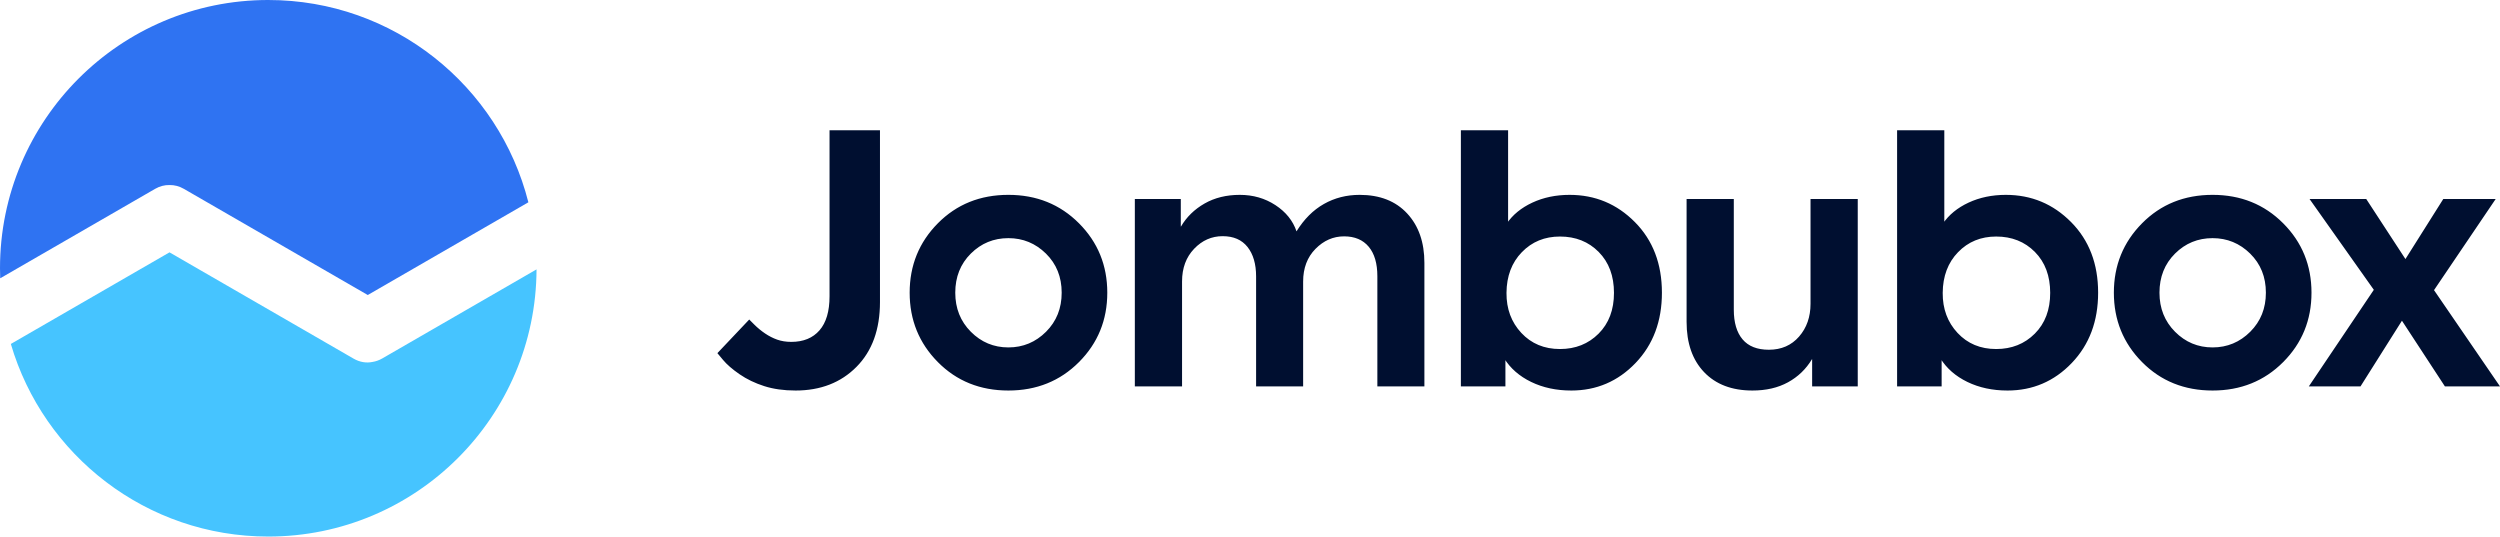
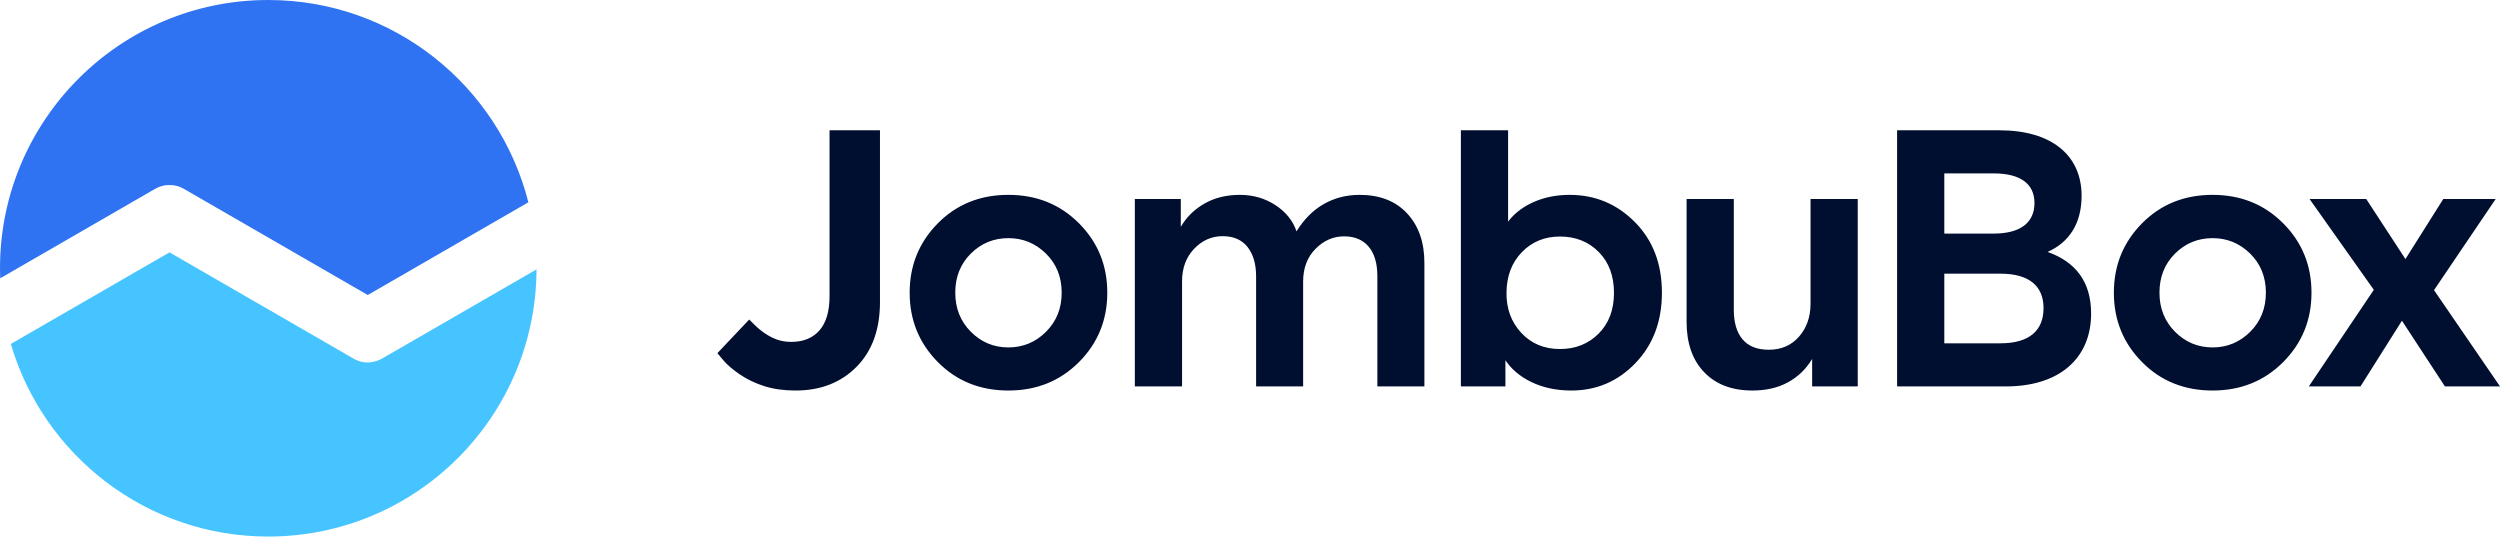
<svg xmlns="http://www.w3.org/2000/svg" xml:space="preserve" width="169.333mm" height="36.343mm" version="1.1" style="shape-rendering:geometricPrecision; text-rendering:geometricPrecision; image-rendering:optimizeQuality; fill-rule:evenodd; clip-rule:evenodd" viewBox="0 0 5517.41 1184.15">
  <defs>
    <style type="text/css">
   
    .fil1 {fill:#2F73F2}
    .fil2 {fill:#46C4FF}
    .fil0 {fill:#000F30;fill-rule:nonzero}
   
  </style>
  </defs>
  <g id="Capa_x0020_1">
    <g id="_2416401648288">
-       <path class="fil0" d="M1755.75 861.86c-26.05,0 -49.08,-3.29 -69.21,-9.74 -20.13,-6.44 -38.29,-15.12 -54.34,-26.18 -16.05,-11.05 -28.15,-21.58 -36.44,-31.57 -8.29,-10 -12.5,-15 -12.5,-15 0,0 0,0 0,0l70.26 -74.21c0,0 0,0 0,0 0,0 3.69,3.69 11.06,11.06 7.37,7.37 15.4,13.94 23.95,19.73 8.55,5.79 17.37,10.27 26.57,13.56 9.21,3.29 19.61,5 31.19,5 26.84,0 47.63,-8.55 62.36,-25.53 14.74,-16.97 22.11,-41.97 22.11,-75.12l0 -366.31c0,0 0,0 0,0 0,0 0,0 0,0l111.31 0c0,0 0,0 0,0 0,0 0,0 0,0l0 378.94c0,60.52 -17.23,108.15 -51.71,143.01 -34.47,34.87 -79.34,52.37 -134.59,52.37zm469.72 0c-62.37,0 -114.21,-20.92 -155.65,-62.76 -41.45,-41.85 -62.23,-92.89 -62.23,-153.16l0 0c0,-60.26 20.78,-111.31 62.23,-153.15 41.44,-41.85 93.29,-62.76 155.65,-62.76 62.1,0 114.07,20.91 155.78,62.76 41.72,41.84 62.5,92.88 62.5,153.15l0 0c0,60.26 -20.78,111.31 -62.5,153.16 -41.71,41.84 -93.68,62.76 -155.78,62.76zm0 -95.13c32.36,0 60.13,-11.57 83.15,-34.6 23.02,-23.02 34.47,-51.71 34.47,-86.18l0 0c0,-34.73 -11.58,-63.54 -34.73,-86.31 -23.16,-22.76 -50.79,-34.07 -82.89,-34.07 -32.37,0 -60,11.31 -82.89,34.07 -22.9,22.77 -34.34,51.58 -34.34,86.31l0 0c0,34.47 11.44,63.16 34.34,86.18 22.89,23.03 50.52,34.6 82.89,34.6zm279.07 86.05c0,0 0,0 0,0 0,0 0,0 0,0l0 -413.67c0,0 0,0 0,0 0,0 0,0 0,0l101.44 0c0,0 0,0 0,0 0,0 0,0 0,0l0 73.43 -10.66 -12.63 11.06 0c12.36,-21.06 29.73,-38.02 52.1,-50.79 22.37,-12.76 48.29,-19.07 77.75,-19.07 29.21,0 55.39,7.49 78.56,22.63 23.15,15.13 38.68,34.47 46.57,57.89 16.58,-26.84 36.71,-46.97 60.39,-60.39 23.68,-13.43 50,-20.13 78.95,-20.13 44.47,0 79.47,13.68 104.86,41.05 25.4,27.37 38.03,63.67 38.03,108.94l0 272.75c0,0 0,0 0,0 0,0 0,0 0,0l-103.81 0c0,0 0,0 0,0 0,0 0,0 0,0l0 -243.14c0,-28.16 -6.31,-49.88 -19.08,-65.13 -12.76,-15.27 -30.92,-22.9 -54.34,-22.9 -23.95,0 -45,9.21 -63.15,27.64 -18.16,18.42 -27.24,42.49 -27.24,72.23l0 231.3c0,0 0,0 0,0 0,0 0,0 0,0l-103.81 0c0,0 0,0 0,0 0,0 0,0 0,0l0 -242.75c0,-27.37 -6.32,-49.08 -18.95,-65 -12.63,-15.92 -30.92,-23.82 -54.87,-23.82 -24.21,0 -45.13,9.21 -62.89,27.76 -17.76,18.56 -26.7,42.63 -26.7,72.1l0 231.7c0,0 0,0 0,0 0,0 0,0 0,0l-104.21 0zm963.11 9.08c-32.89,0 -62.36,-6.32 -88.41,-18.94 -26.05,-12.64 -45.92,-30.01 -59.61,-52.1l-22.1 0 24.87 -22.9 0 84.87c0,0 0,0 0,0 0,0 0,0 0,0l-98.29 0c0,0 0,0 0,0 0,0 0,0 0,0l0 -565.24c0,0 0,0 0,0 0,0 0,0 0,0l104.21 0c0,0 0,0 0,0 0,0 0,0 0,0l0 203.28 -3.16 2.77c13.15,-19.48 32.1,-35 56.71,-46.45 24.61,-11.44 51.97,-17.1 82.23,-17.1 56.32,0 104.35,20 144.08,60.13 39.74,40.13 59.61,92.09 59.61,155.78l0 0c0,62.89 -19.34,114.6 -58.16,155.13 -38.81,40.53 -86.17,60.79 -141.97,60.79zm-24.87 -91.58c34.21,0 62.63,-11.31 85.26,-33.94 22.64,-22.64 33.95,-52.63 33.95,-89.99l0 0c0,-37.37 -11.18,-67.5 -33.68,-90.27 -22.5,-22.76 -51.05,-34.07 -85.53,-34.07 -33.68,0 -61.71,11.44 -84.07,34.47 -22.36,23.02 -33.68,53.02 -33.94,89.86l0 0c-0.26,35.25 10.66,64.73 32.76,88.41 22.11,23.68 50.53,35.53 85.26,35.53zm424.72 91.58c-45.26,0 -80.78,-13.55 -106.57,-40.53 -25.79,-26.97 -38.69,-63.94 -38.69,-111.04l0 -271.18c0,0 0,0 0,0 0,0 0,0 0,0l104.2 0c0,0 0,0 0,0 0,0 0,0 0,0l0 244.33c0,28.42 6.45,50.26 19.35,65.52 12.9,15.26 32.23,22.9 58.02,22.9 27.63,0 49.87,-9.74 66.7,-29.08 16.84,-19.34 25.26,-43.42 25.26,-72.36l0 -231.31c0,0 0,0 0,0 0,0 0,0 0,0l104.21 0c0,0 0,0 0,0 0,0 0,0 0,0l0 413.67c0,0 0,0 0,0 0,0 0,0 0,0l-100.66 0c0,0 0,0 0,0 0,0 0,0 0,0l0 -111.31 51.32 51.31 -51.71 0c-13.15,21.85 -30.79,38.82 -52.9,50.92 -22.1,12.11 -48.28,18.16 -78.54,18.16zm562.86 0c-32.89,0 -62.36,-6.32 -88.41,-18.94 -26.05,-12.64 -45.92,-30.01 -59.61,-52.1l-22.1 0 24.87 -22.9 0 84.87c0,0 0,0 0,0 0,0 0,0 0,0l-98.28 0c0,0 0,0 0,0 0,0 0,0 0,0l0 -565.24c0,0 0,0 0,0 0,0 0,0 0,0l104.2 0c0,0 0,0 0,0 0,0 0,0 0,0l0 203.28 -3.16 2.77c13.16,-19.48 32.1,-35 56.71,-46.45 24.61,-11.44 51.97,-17.1 82.23,-17.1 56.32,0 104.34,20 144.07,60.13 39.74,40.13 59.61,92.09 59.61,155.78l0 0c0,62.89 -19.35,114.6 -58.16,155.13 -38.81,40.53 -86.17,60.79 -141.97,60.79zm-24.87 -91.58c34.21,0 62.63,-11.31 85.26,-33.94 22.64,-22.64 33.95,-52.63 33.95,-89.99l0 0c0,-37.37 -11.18,-67.5 -33.68,-90.27 -22.5,-22.76 -51.05,-34.07 -85.53,-34.07 -33.68,0 -61.71,11.44 -84.07,34.47 -22.36,23.02 -33.68,53.02 -33.94,89.86l0 0c-0.26,35.25 10.66,64.73 32.76,88.41 22.1,23.68 50.53,35.53 85.26,35.53zm477.61 91.58c-62.37,0 -114.21,-20.92 -155.65,-62.76 -41.45,-41.85 -62.23,-92.89 -62.23,-153.16l0 0c0,-60.26 20.78,-111.31 62.23,-153.15 41.44,-41.85 93.29,-62.76 155.65,-62.76 62.1,0 114.07,20.91 155.78,62.76 41.72,41.84 62.5,92.88 62.5,153.15l0 0c0,60.26 -20.78,111.31 -62.5,153.16 -41.71,41.84 -93.68,62.76 -155.78,62.76zm0 -95.13c32.36,0 60.13,-11.57 83.15,-34.6 23.02,-23.02 34.47,-51.71 34.47,-86.18l0 0c0,-34.73 -11.58,-63.54 -34.73,-86.31 -23.16,-22.76 -50.79,-34.07 -82.89,-34.07 -32.37,0 -60,11.31 -82.89,34.07 -22.9,22.77 -34.34,51.58 -34.34,86.31l0 0c0,34.47 11.44,63.16 34.34,86.18 22.89,23.03 50.52,34.6 82.89,34.6zm512.74 86.05c0,0 0,0 0,0 0,0 0,0 0,0l-123.93 -189.46 -16.19 0 -158.68 -224.2c0,0 0,0 0,0 0,0 0,0 0,0l125.13 0c0,0 0,0 0,0 0,0 0,0 0,0l123.15 188.68 18.16 0.39 153.94 224.6c0,0 0,0 0,0 0,0 0,0 0,0l-121.58 0zm-300.37 0c0,0 0,0 0,0 0,0 0,0 0,0l151.96 -225.78 26.44 0 118.42 -187.89c0,0 0,0 0,0 0,0 0,0 0,0l115.65 0c0,0 0,0 0,0 0,0 0,0 0,0l-150.39 222.23 -27.23 0 -120.79 191.44c0,0 0,0 0,0 0,0 0,0 0,0l-114.07 0z" />
+       <path class="fil0" d="M1755.75 861.86c-26.05,0 -49.08,-3.29 -69.21,-9.74 -20.13,-6.44 -38.29,-15.12 -54.34,-26.18 -16.05,-11.05 -28.15,-21.58 -36.44,-31.57 -8.29,-10 -12.5,-15 -12.5,-15 0,0 0,0 0,0l70.26 -74.21c0,0 0,0 0,0 0,0 3.69,3.69 11.06,11.06 7.37,7.37 15.4,13.94 23.95,19.73 8.55,5.79 17.37,10.27 26.57,13.56 9.21,3.29 19.61,5 31.19,5 26.84,0 47.63,-8.55 62.36,-25.53 14.74,-16.97 22.11,-41.97 22.11,-75.12l0 -366.31c0,0 0,0 0,0 0,0 0,0 0,0l111.31 0c0,0 0,0 0,0 0,0 0,0 0,0l0 378.94c0,60.52 -17.23,108.15 -51.71,143.01 -34.47,34.87 -79.34,52.37 -134.59,52.37zm469.72 0c-62.37,0 -114.21,-20.92 -155.65,-62.76 -41.45,-41.85 -62.23,-92.89 -62.23,-153.16l0 0c0,-60.26 20.78,-111.31 62.23,-153.15 41.44,-41.85 93.29,-62.76 155.65,-62.76 62.1,0 114.07,20.91 155.78,62.76 41.72,41.84 62.5,92.88 62.5,153.15l0 0c0,60.26 -20.78,111.31 -62.5,153.16 -41.71,41.84 -93.68,62.76 -155.78,62.76zm0 -95.13c32.36,0 60.13,-11.57 83.15,-34.6 23.02,-23.02 34.47,-51.71 34.47,-86.18l0 0c0,-34.73 -11.58,-63.54 -34.73,-86.31 -23.16,-22.76 -50.79,-34.07 -82.89,-34.07 -32.37,0 -60,11.31 -82.89,34.07 -22.9,22.77 -34.34,51.58 -34.34,86.31l0 0c0,34.47 11.44,63.16 34.34,86.18 22.89,23.03 50.52,34.6 82.89,34.6zm279.07 86.05c0,0 0,0 0,0 0,0 0,0 0,0l0 -413.67c0,0 0,0 0,0 0,0 0,0 0,0l101.44 0c0,0 0,0 0,0 0,0 0,0 0,0l0 73.43 -10.66 -12.63 11.06 0c12.36,-21.06 29.73,-38.02 52.1,-50.79 22.37,-12.76 48.29,-19.07 77.75,-19.07 29.21,0 55.39,7.49 78.56,22.63 23.15,15.13 38.68,34.47 46.57,57.89 16.58,-26.84 36.71,-46.97 60.39,-60.39 23.68,-13.43 50,-20.13 78.95,-20.13 44.47,0 79.47,13.68 104.86,41.05 25.4,27.37 38.03,63.67 38.03,108.94l0 272.75c0,0 0,0 0,0 0,0 0,0 0,0l-103.81 0c0,0 0,0 0,0 0,0 0,0 0,0l0 -243.14c0,-28.16 -6.31,-49.88 -19.08,-65.13 -12.76,-15.27 -30.92,-22.9 -54.34,-22.9 -23.95,0 -45,9.21 -63.15,27.64 -18.16,18.42 -27.24,42.49 -27.24,72.23l0 231.3c0,0 0,0 0,0 0,0 0,0 0,0l-103.81 0c0,0 0,0 0,0 0,0 0,0 0,0l0 -242.75c0,-27.37 -6.32,-49.08 -18.95,-65 -12.63,-15.92 -30.92,-23.82 -54.87,-23.82 -24.21,0 -45.13,9.21 -62.89,27.76 -17.76,18.56 -26.7,42.63 -26.7,72.1l0 231.7c0,0 0,0 0,0 0,0 0,0 0,0l-104.21 0zm963.11 9.08c-32.89,0 -62.36,-6.32 -88.41,-18.94 -26.05,-12.64 -45.92,-30.01 -59.61,-52.1l-22.1 0 24.87 -22.9 0 84.87c0,0 0,0 0,0 0,0 0,0 0,0l-98.29 0c0,0 0,0 0,0 0,0 0,0 0,0l0 -565.24c0,0 0,0 0,0 0,0 0,0 0,0l104.21 0c0,0 0,0 0,0 0,0 0,0 0,0l0 203.28 -3.16 2.77c13.15,-19.48 32.1,-35 56.71,-46.45 24.61,-11.44 51.97,-17.1 82.23,-17.1 56.32,0 104.35,20 144.08,60.13 39.74,40.13 59.61,92.09 59.61,155.78l0 0c0,62.89 -19.34,114.6 -58.16,155.13 -38.81,40.53 -86.17,60.79 -141.97,60.79zm-24.87 -91.58c34.21,0 62.63,-11.31 85.26,-33.94 22.64,-22.64 33.95,-52.63 33.95,-89.99l0 0c0,-37.37 -11.18,-67.5 -33.68,-90.27 -22.5,-22.76 -51.05,-34.07 -85.53,-34.07 -33.68,0 -61.71,11.44 -84.07,34.47 -22.36,23.02 -33.68,53.02 -33.94,89.86l0 0c-0.26,35.25 10.66,64.73 32.76,88.41 22.11,23.68 50.53,35.53 85.26,35.53zm424.72 91.58c-45.26,0 -80.78,-13.55 -106.57,-40.53 -25.79,-26.97 -38.69,-63.94 -38.69,-111.04l0 -271.18c0,0 0,0 0,0 0,0 0,0 0,0l104.2 0c0,0 0,0 0,0 0,0 0,0 0,0l0 244.33c0,28.42 6.45,50.26 19.35,65.52 12.9,15.26 32.23,22.9 58.02,22.9 27.63,0 49.87,-9.74 66.7,-29.08 16.84,-19.34 25.26,-43.42 25.26,-72.36l0 -231.31c0,0 0,0 0,0 0,0 0,0 0,0l104.21 0c0,0 0,0 0,0 0,0 0,0 0,0l0 413.67c0,0 0,0 0,0 0,0 0,0 0,0l-100.66 0c0,0 0,0 0,0 0,0 0,0 0,0l0 -111.31 51.32 51.31 -51.71 0c-13.15,21.85 -30.79,38.82 -52.9,50.92 -22.1,12.11 -48.28,18.16 -78.54,18.16zM4186.83 287.54H4413C4528 287.54 4594 343 4594 432C4594 494 4566 535 4519 556C4581 578 4615 622 4615 692C4615 790 4546 852.78 4427 852.78H4186.83ZM4291.03 382.67V515.5H4400C4458 515.5 4490 492 4490 448C4490 405 4458 382.67 4400 382.67ZM4291.03 604V757.65H4415C4478 757.65 4510 730 4510 680C4510 631 4478 604 4415 604ZM4883.10 861.86c-62.37,0 -114.21,-20.92 -155.65,-62.76 -41.45,-41.85 -62.23,-92.89 -62.23,-153.16l0 0c0,-60.26 20.78,-111.31 62.23,-153.15 41.44,-41.85 93.29,-62.76 155.65,-62.76 62.1,0 114.07,20.91 155.78,62.76 41.72,41.84 62.5,92.88 62.5,153.15l0 0c0,60.26 -20.78,111.31 -62.5,153.16 -41.71,41.84 -93.68,62.76 -155.78,62.76zm0 -95.13c32.36,0 60.13,-11.57 83.15,-34.6 23.02,-23.02 34.47,-51.71 34.47,-86.18l0 0c0,-34.73 -11.58,-63.54 -34.73,-86.31 -23.16,-22.76 -50.79,-34.07 -82.89,-34.07 -32.37,0 -60,11.31 -82.89,34.07 -22.9,22.77 -34.34,51.58 -34.34,86.31l0 0c0,34.47 11.44,63.16 34.34,86.18 22.89,23.03 50.52,34.6 82.89,34.6zm512.74 86.05c0,0 0,0 0,0 0,0 0,0 0,0l-123.93 -189.46 -16.19 0 -158.68 -224.2c0,0 0,0 0,0 0,0 0,0 0,0l125.13 0c0,0 0,0 0,0 0,0 0,0 0,0l123.15 188.68 18.16 0.39 153.94 224.6c0,0 0,0 0,0 0,0 0,0 0,0l-121.58 0zm-300.37 0c0,0 0,0 0,0 0,0 0,0 0,0l151.96 -225.78 26.44 0 118.42 -187.89c0,0 0,0 0,0 0,0 0,0 0,0l115.65 0c0,0 0,0 0,0 0,0 0,0 0,0l-150.39 222.23 -27.23 0 -120.79 191.44c0,0 0,0 0,0 0,0 0,0 0,0l-114.07 0z" />
      <path class="fil1" d="M592.08 0c276.74,0 509.11,189.87 574.01,446.44l-354.45 204.64 -405.78 -234.28c-10.34,-5.97 -21.19,-8.66 -31.62,-8.42 -10.53,-0.3 -21.49,2.39 -31.93,8.41l-341.85 197.36c-0.26,-7.34 -0.46,-14.69 -0.46,-22.09 0,-326.99 265.08,-592.08 592.07,-592.08z" />
      <path class="fil2" d="M1184.13 594.48c-1.3,325.88 -265.86,589.67 -592.05,589.67 -269,0 -496.08,-179.41 -568.16,-425.08l350.15 -202.16 406.36 234.61c13.63,7.86 28.14,10.04 41.4,7.3l0.47 -0.08c7.17,-1.15 14.41,-3.67 21.4,-7.71l340.43 -196.54z" />
    </g>
  </g>
</svg>
